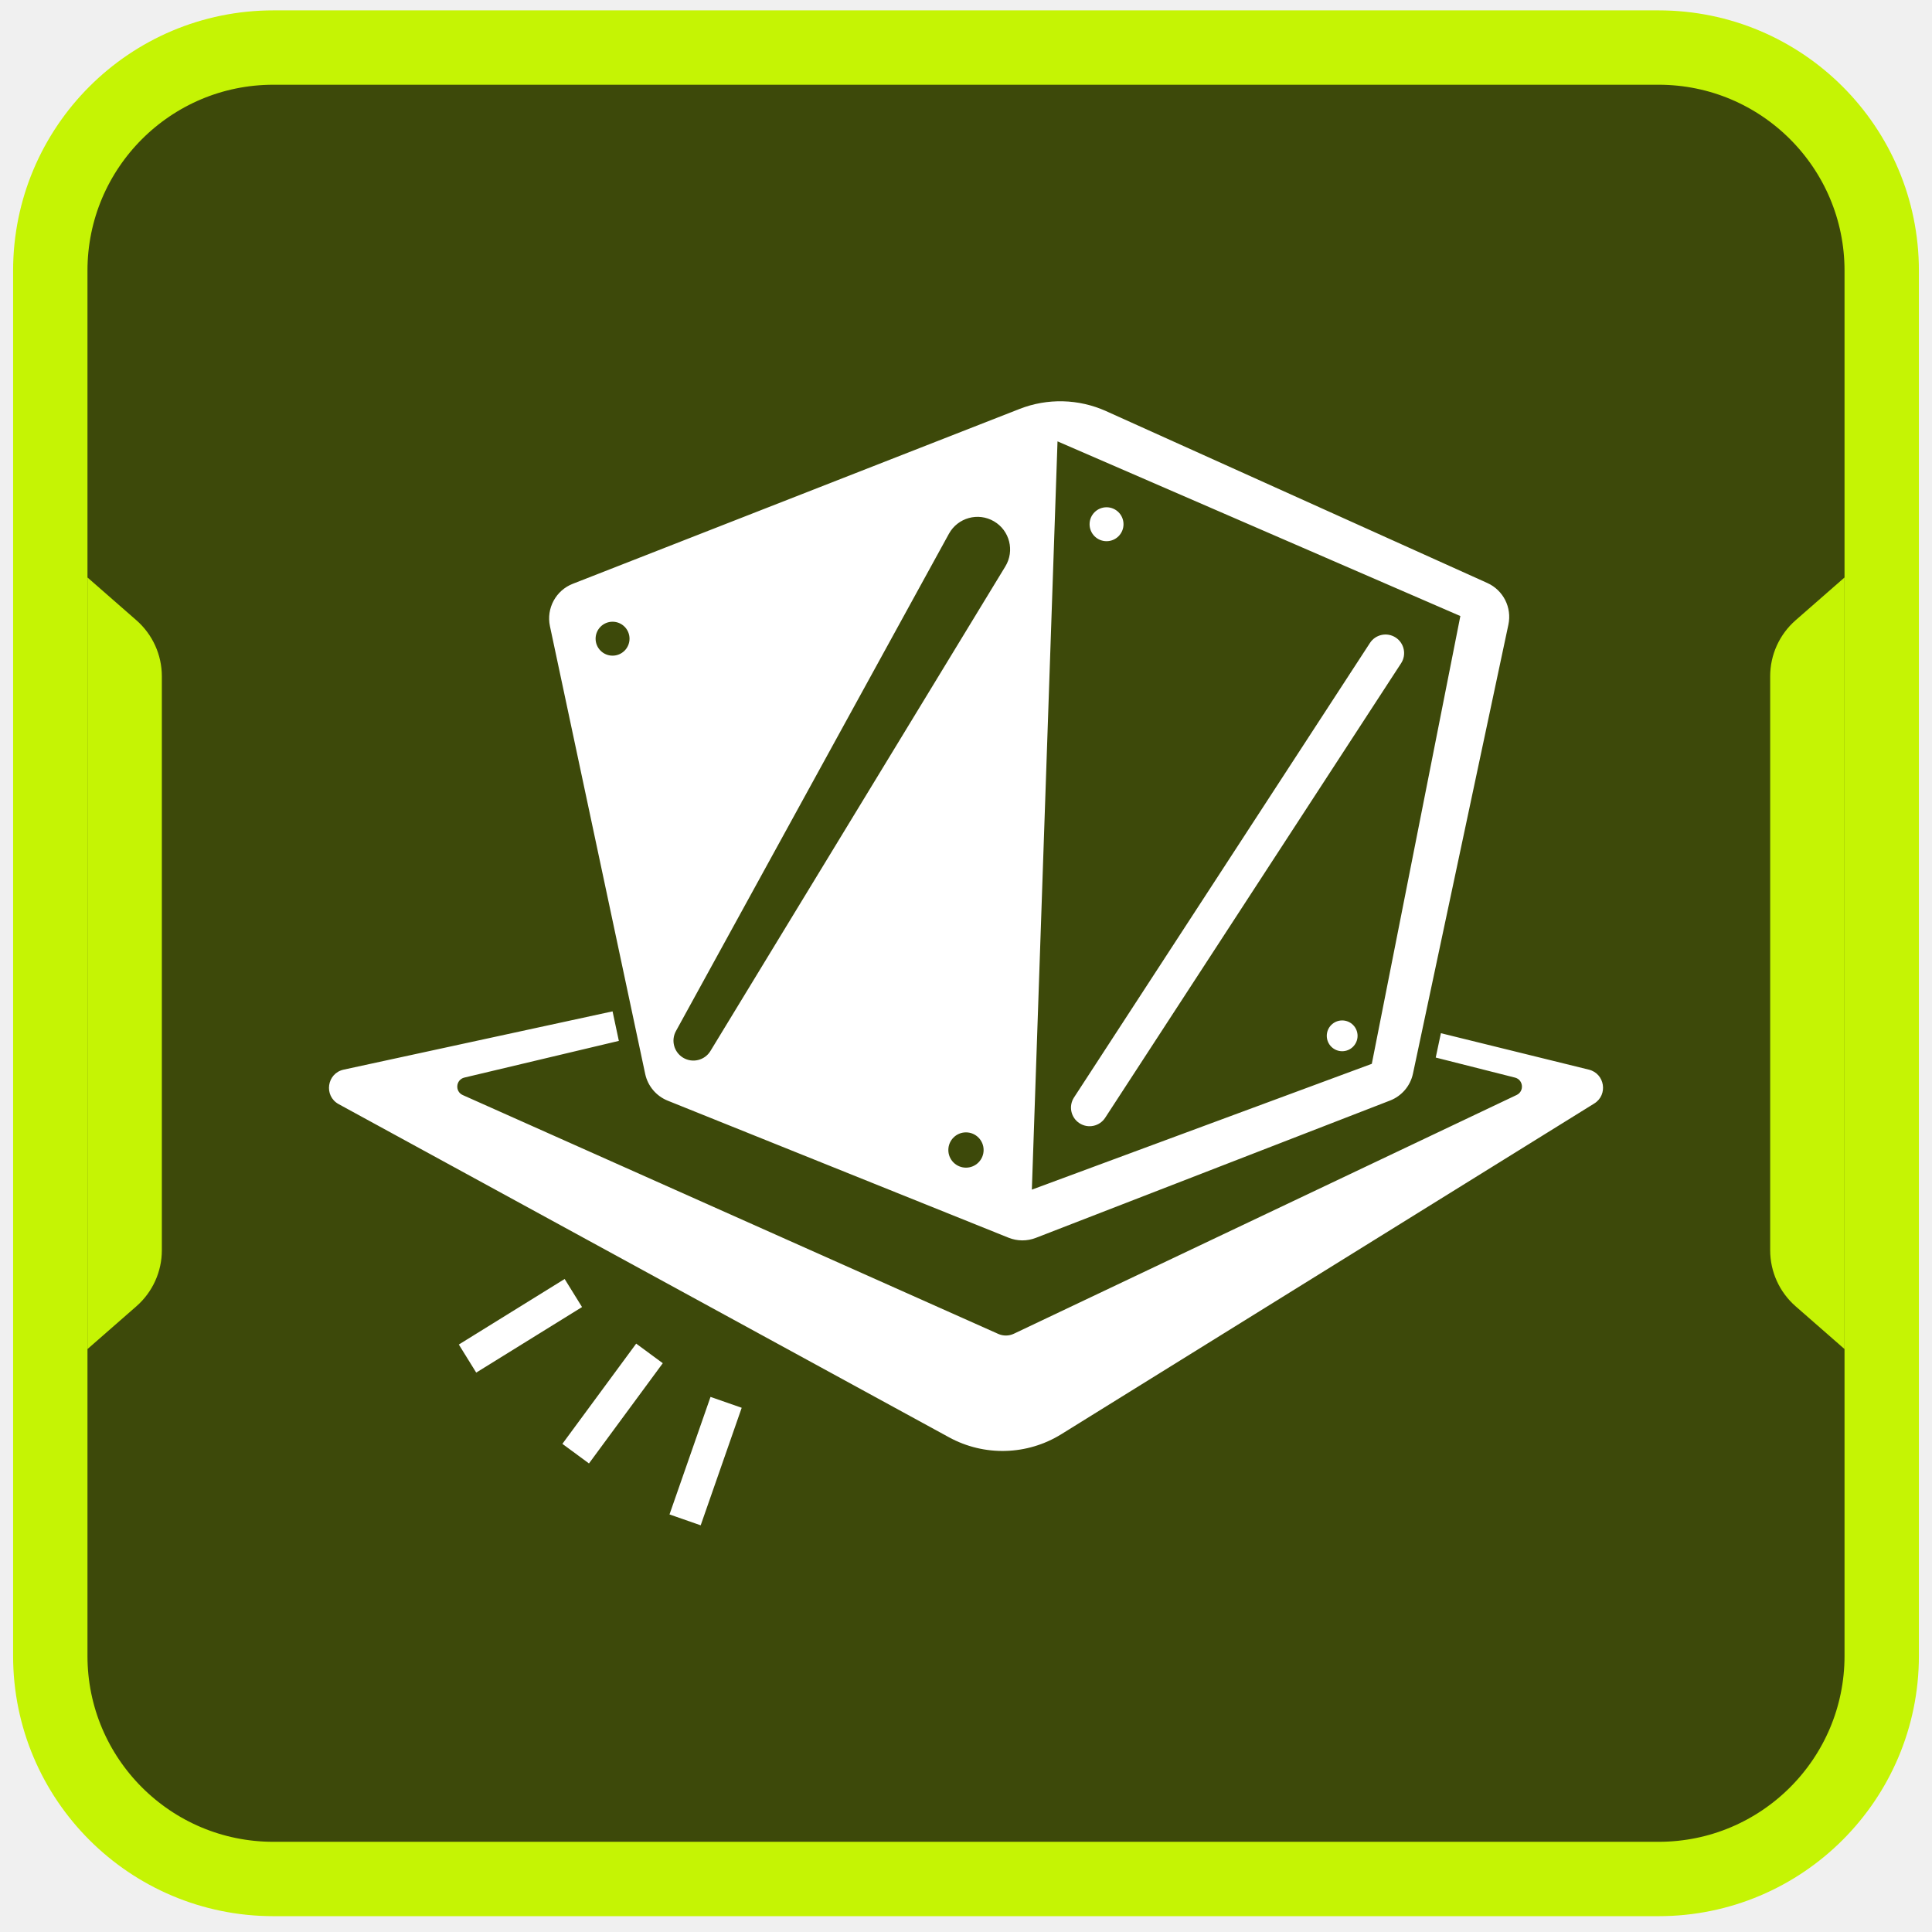
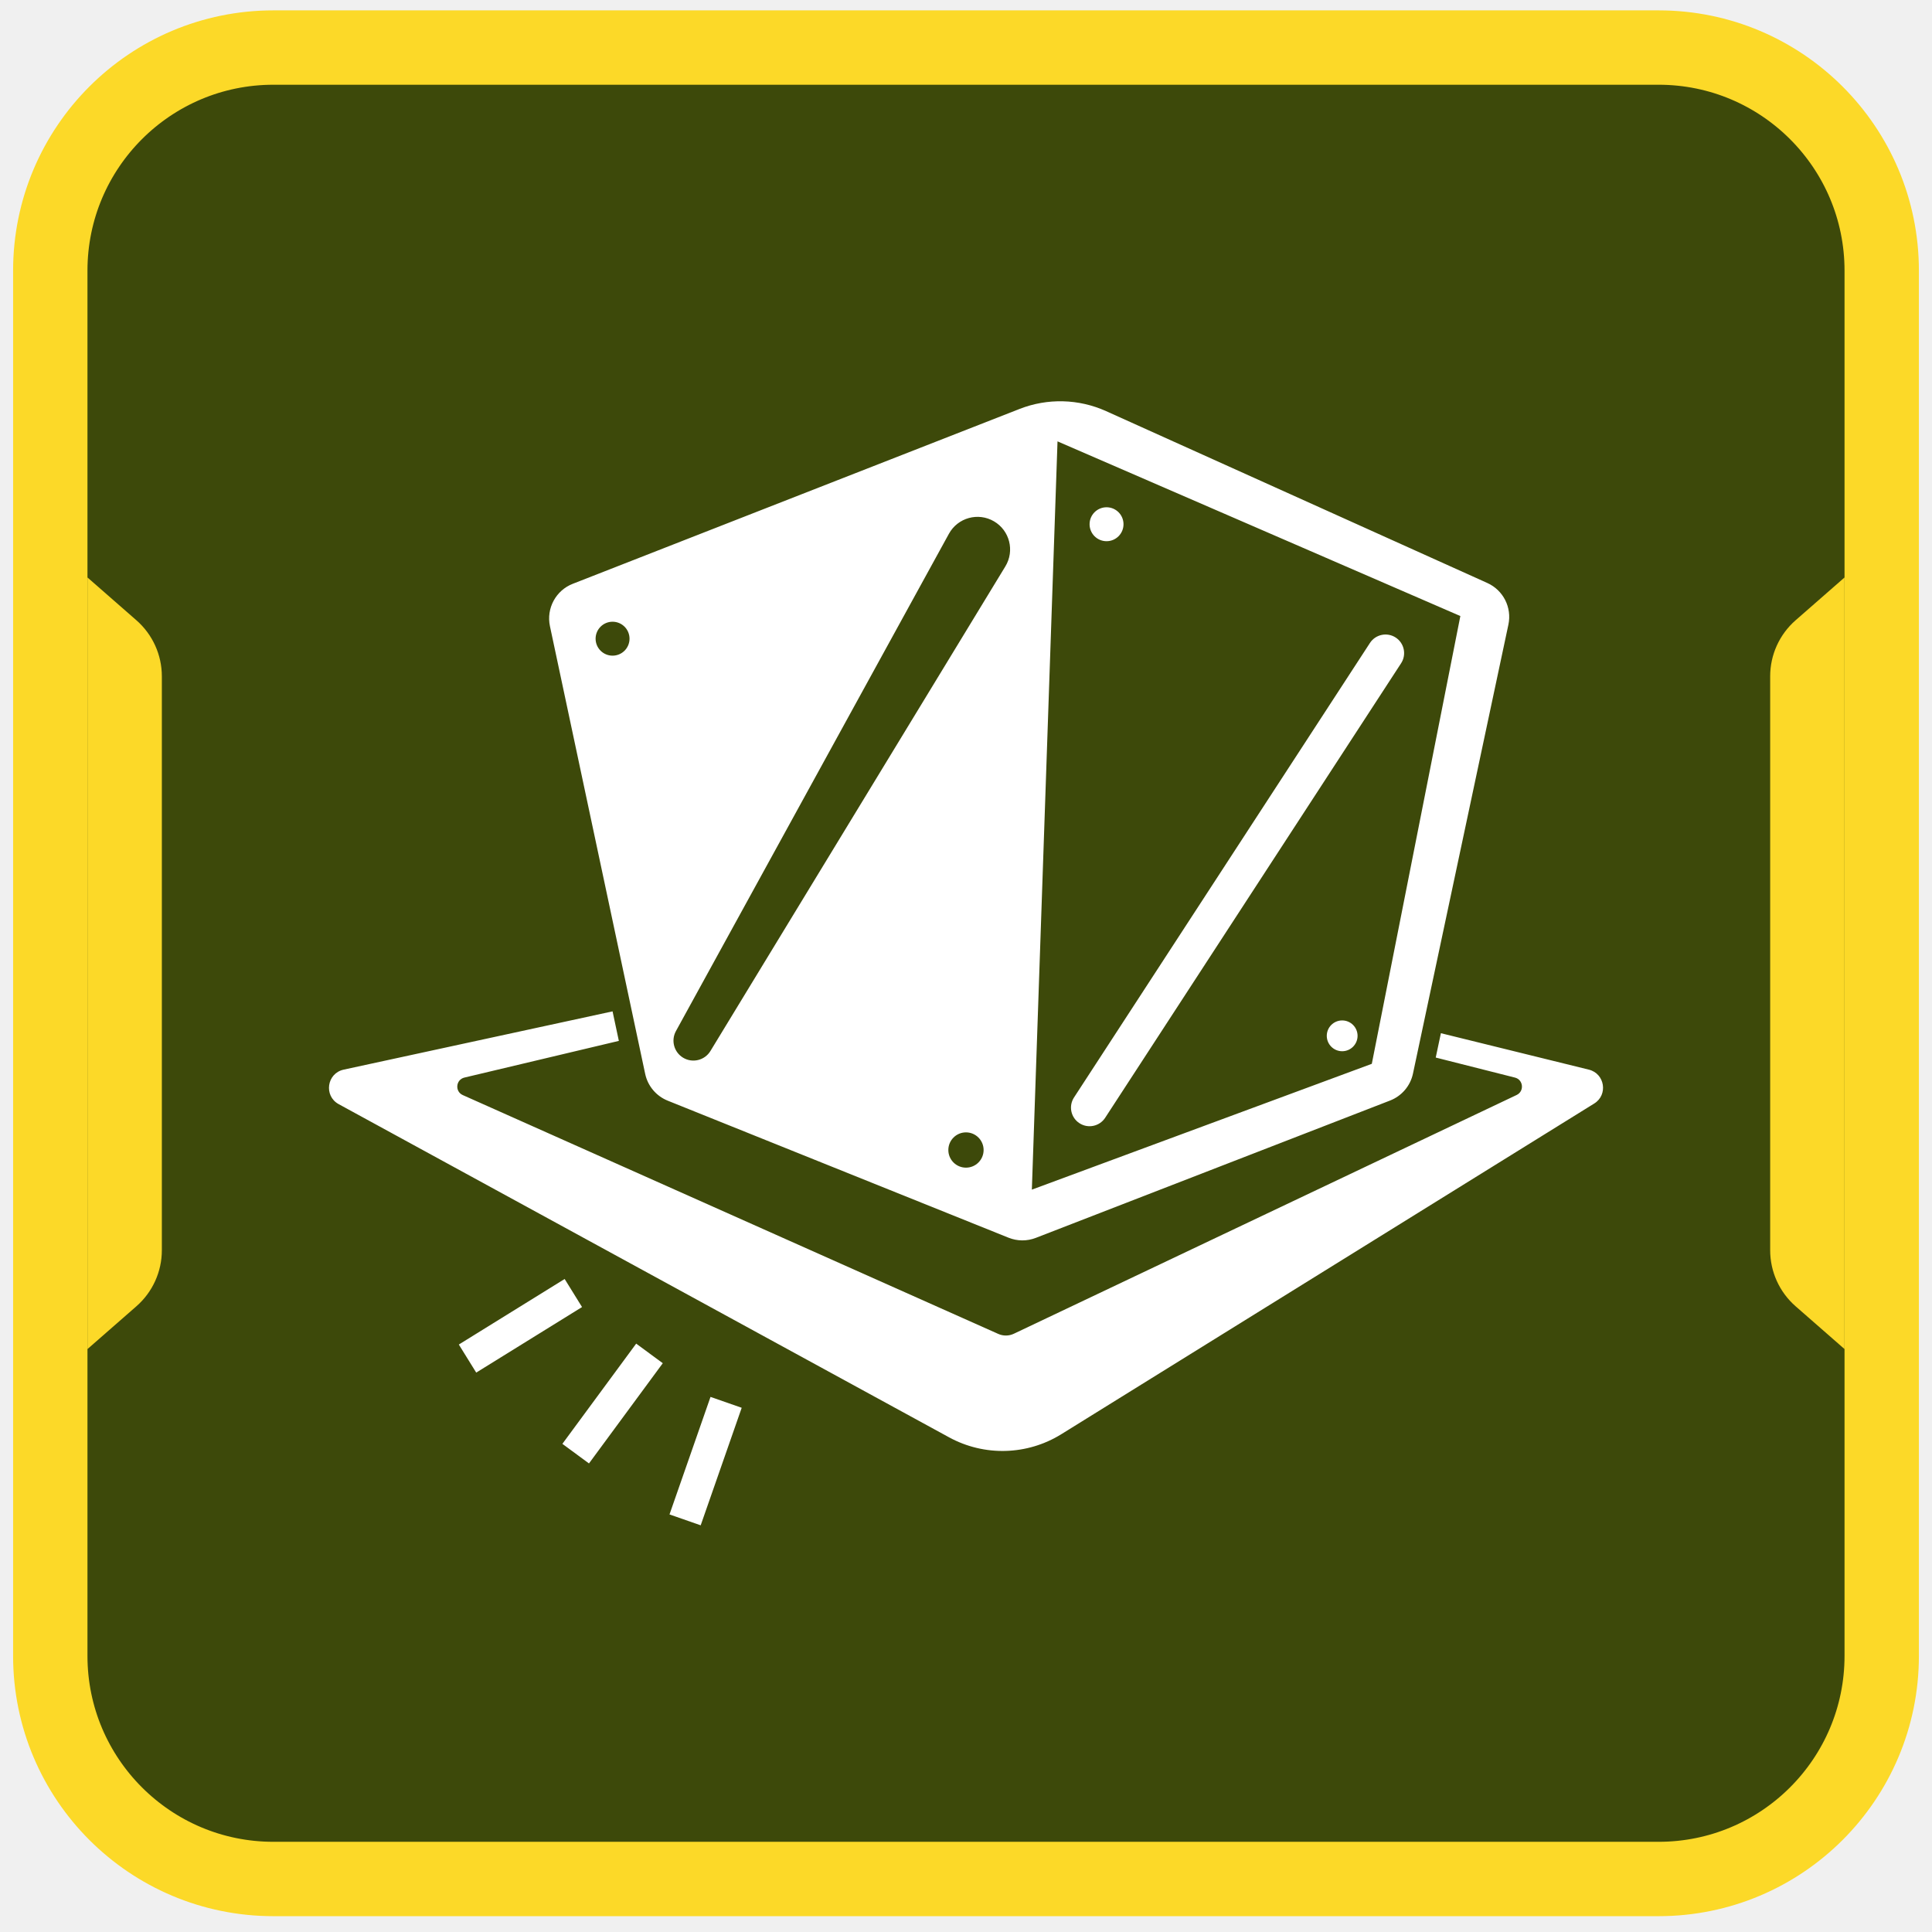
<svg xmlns="http://www.w3.org/2000/svg" width="114" height="114" viewBox="0 0 114 114" fill="none">
-   <rect x="2.967" y="2.806" width="108.066" height="108.066" rx="13.165" fill="#3D490A" stroke="#C5F404" stroke-width="4.388" />
-   <path d="M5.161 34.074L8.051 36.602C9.003 37.436 9.55 38.64 9.55 39.905V73.773C9.55 75.038 9.003 76.242 8.051 77.076L5.161 79.604V34.074Z" fill="#C5F404" />
-   <path d="M108.839 79.604L105.949 77.076C104.997 76.242 104.451 75.038 104.451 73.773L104.451 39.905C104.451 38.64 104.997 37.436 105.949 36.602L108.839 34.074L108.839 79.604Z" fill="#C5F404" />
+   <rect x="2.967" y="2.806" width="108.066" height="108.066" rx="13.165" fill="#3D490A" stroke="#fcd928" stroke-width="4.388" />
+   <path d="M5.161 34.074L8.051 36.602C9.003 37.436 9.55 38.64 9.55 39.905V73.773C9.55 75.038 9.003 76.242 8.051 77.076L5.161 79.604V34.074Z" fill="#fcd928" />
+   <path d="M108.839 79.604L105.949 77.076C104.997 76.242 104.451 75.038 104.451 73.773L104.451 39.905C104.451 38.64 104.997 37.436 105.949 36.602L108.839 34.074L108.839 79.604Z" fill="#fcd928" />
  <path fill-rule="evenodd" clip-rule="evenodd" d="M32.45 36.948C32.227 35.897 32.797 34.839 33.797 34.448L60.161 24.13C61.811 23.484 63.651 23.531 65.266 24.259L87.761 34.4C88.702 34.824 89.22 35.847 89.005 36.856L83.374 63.349C83.221 64.073 82.712 64.671 82.021 64.939L61.121 73.042C60.602 73.244 60.026 73.24 59.509 73.032L39.398 64.946C38.72 64.673 38.222 64.081 38.07 63.367L32.45 36.948ZM62.4 26.043L86.17 36.35L80.945 62.772L60.886 70.196L62.4 26.043ZM55.992 31.496L39.885 60.839C39.581 61.392 39.768 62.085 40.307 62.411C40.862 62.746 41.583 62.569 41.92 62.016L59.322 33.421C59.881 32.503 59.579 31.305 58.652 30.762C57.717 30.214 56.514 30.546 55.992 31.496ZM36.145 38.688C36.698 38.688 37.146 38.24 37.146 37.687C37.146 37.135 36.698 36.686 36.145 36.686C35.592 36.686 35.144 37.135 35.144 37.687C35.144 38.24 35.592 38.688 36.145 38.688ZM56.999 68.899C57.573 68.899 58.039 68.433 58.039 67.858C58.039 67.283 57.573 66.817 56.999 66.817C56.424 66.817 55.958 67.283 55.958 67.858C55.958 68.433 56.424 68.899 56.999 68.899ZM65.293 31.934C65.846 31.934 66.294 31.486 66.294 30.933C66.294 30.38 65.846 29.932 65.293 29.932C64.74 29.932 64.292 30.38 64.292 30.933C64.292 31.486 64.74 31.934 65.293 31.934ZM82.674 39.136C83.004 38.629 82.861 37.949 82.353 37.618C81.845 37.288 81.166 37.431 80.835 37.939L63.373 64.758C63.042 65.266 63.186 65.946 63.694 66.276C64.201 66.607 64.881 66.463 65.212 65.956L82.674 39.136ZM20.277 63.116L36.145 59.677L36.516 61.419L27.405 63.583C26.894 63.704 26.829 64.404 27.308 64.617L58.906 78.71C59.198 78.84 59.533 78.836 59.823 78.699L89.491 64.611C89.955 64.39 89.888 63.709 89.39 63.584L84.717 62.402L85.022 60.965L93.754 63.116C94.697 63.349 94.896 64.602 94.07 65.114L62.626 84.626C60.612 85.876 58.082 85.947 56.001 84.811L19.984 65.151C19.092 64.664 19.284 63.331 20.277 63.116ZM41.345 90.003L39.505 89.361L41.925 82.426L43.765 83.068L41.345 90.003ZM33.184 85.196L34.753 86.352L39.108 80.438L37.539 79.282L33.184 85.196ZM28.1 80.992L27.074 79.336L33.318 75.468L34.344 77.124L28.1 80.992ZM80.105 61.12C80.105 61.622 79.698 62.029 79.197 62.029C78.695 62.029 78.288 61.622 78.288 61.12C78.288 60.619 78.695 60.212 79.197 60.212C79.698 60.212 80.105 60.619 80.105 61.12Z" fill="white" />
</svg>
